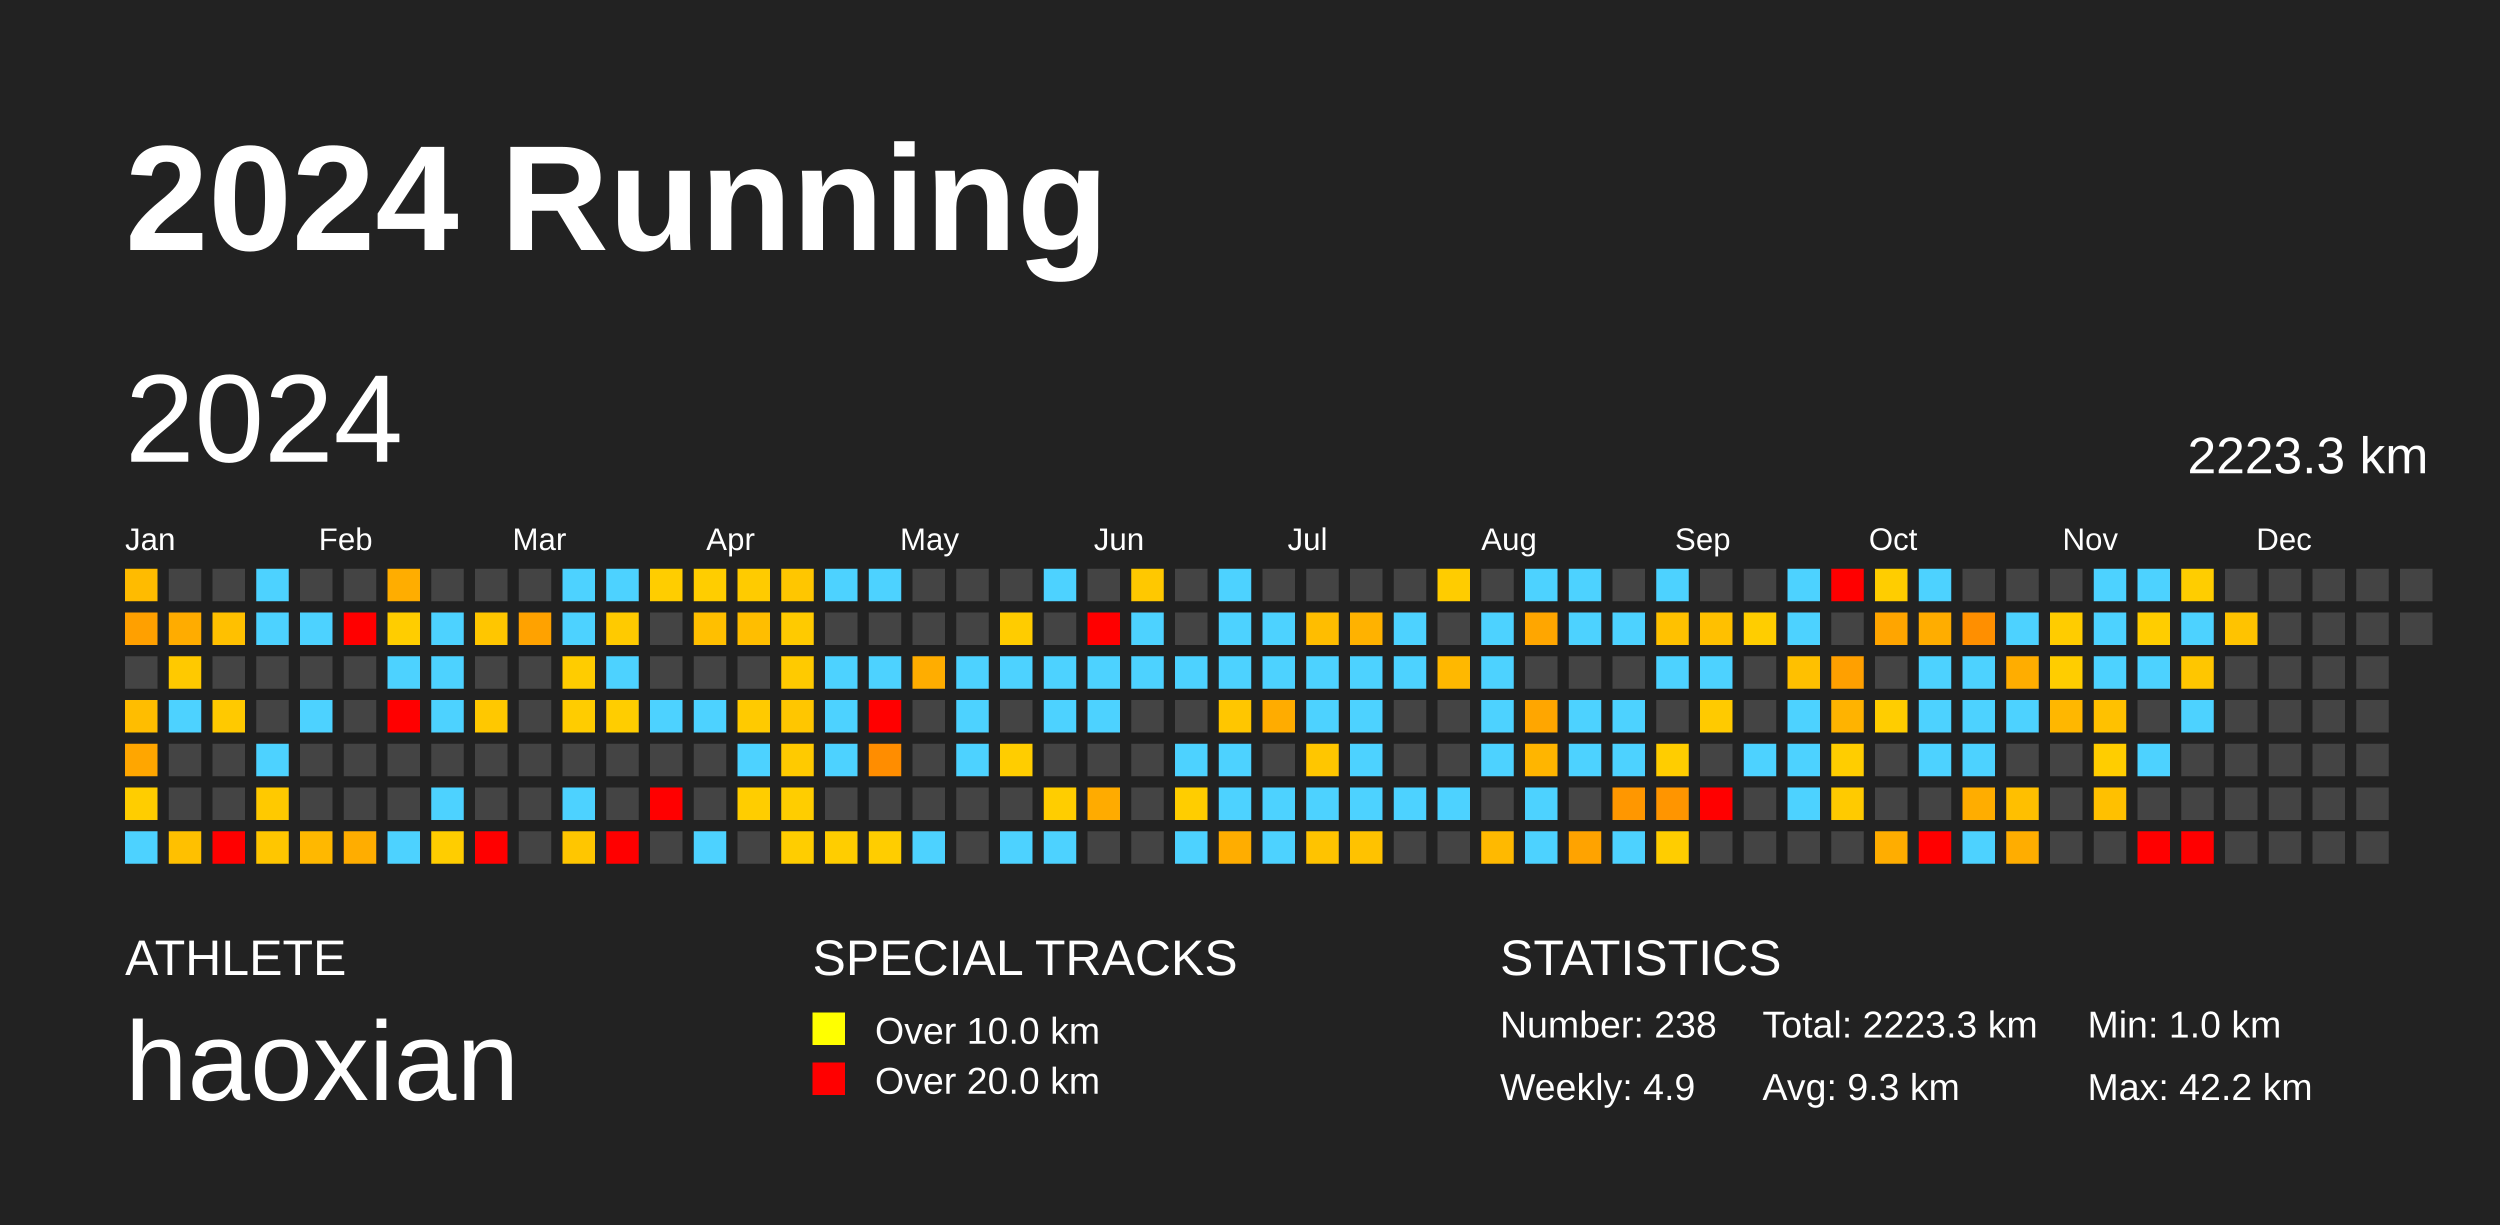
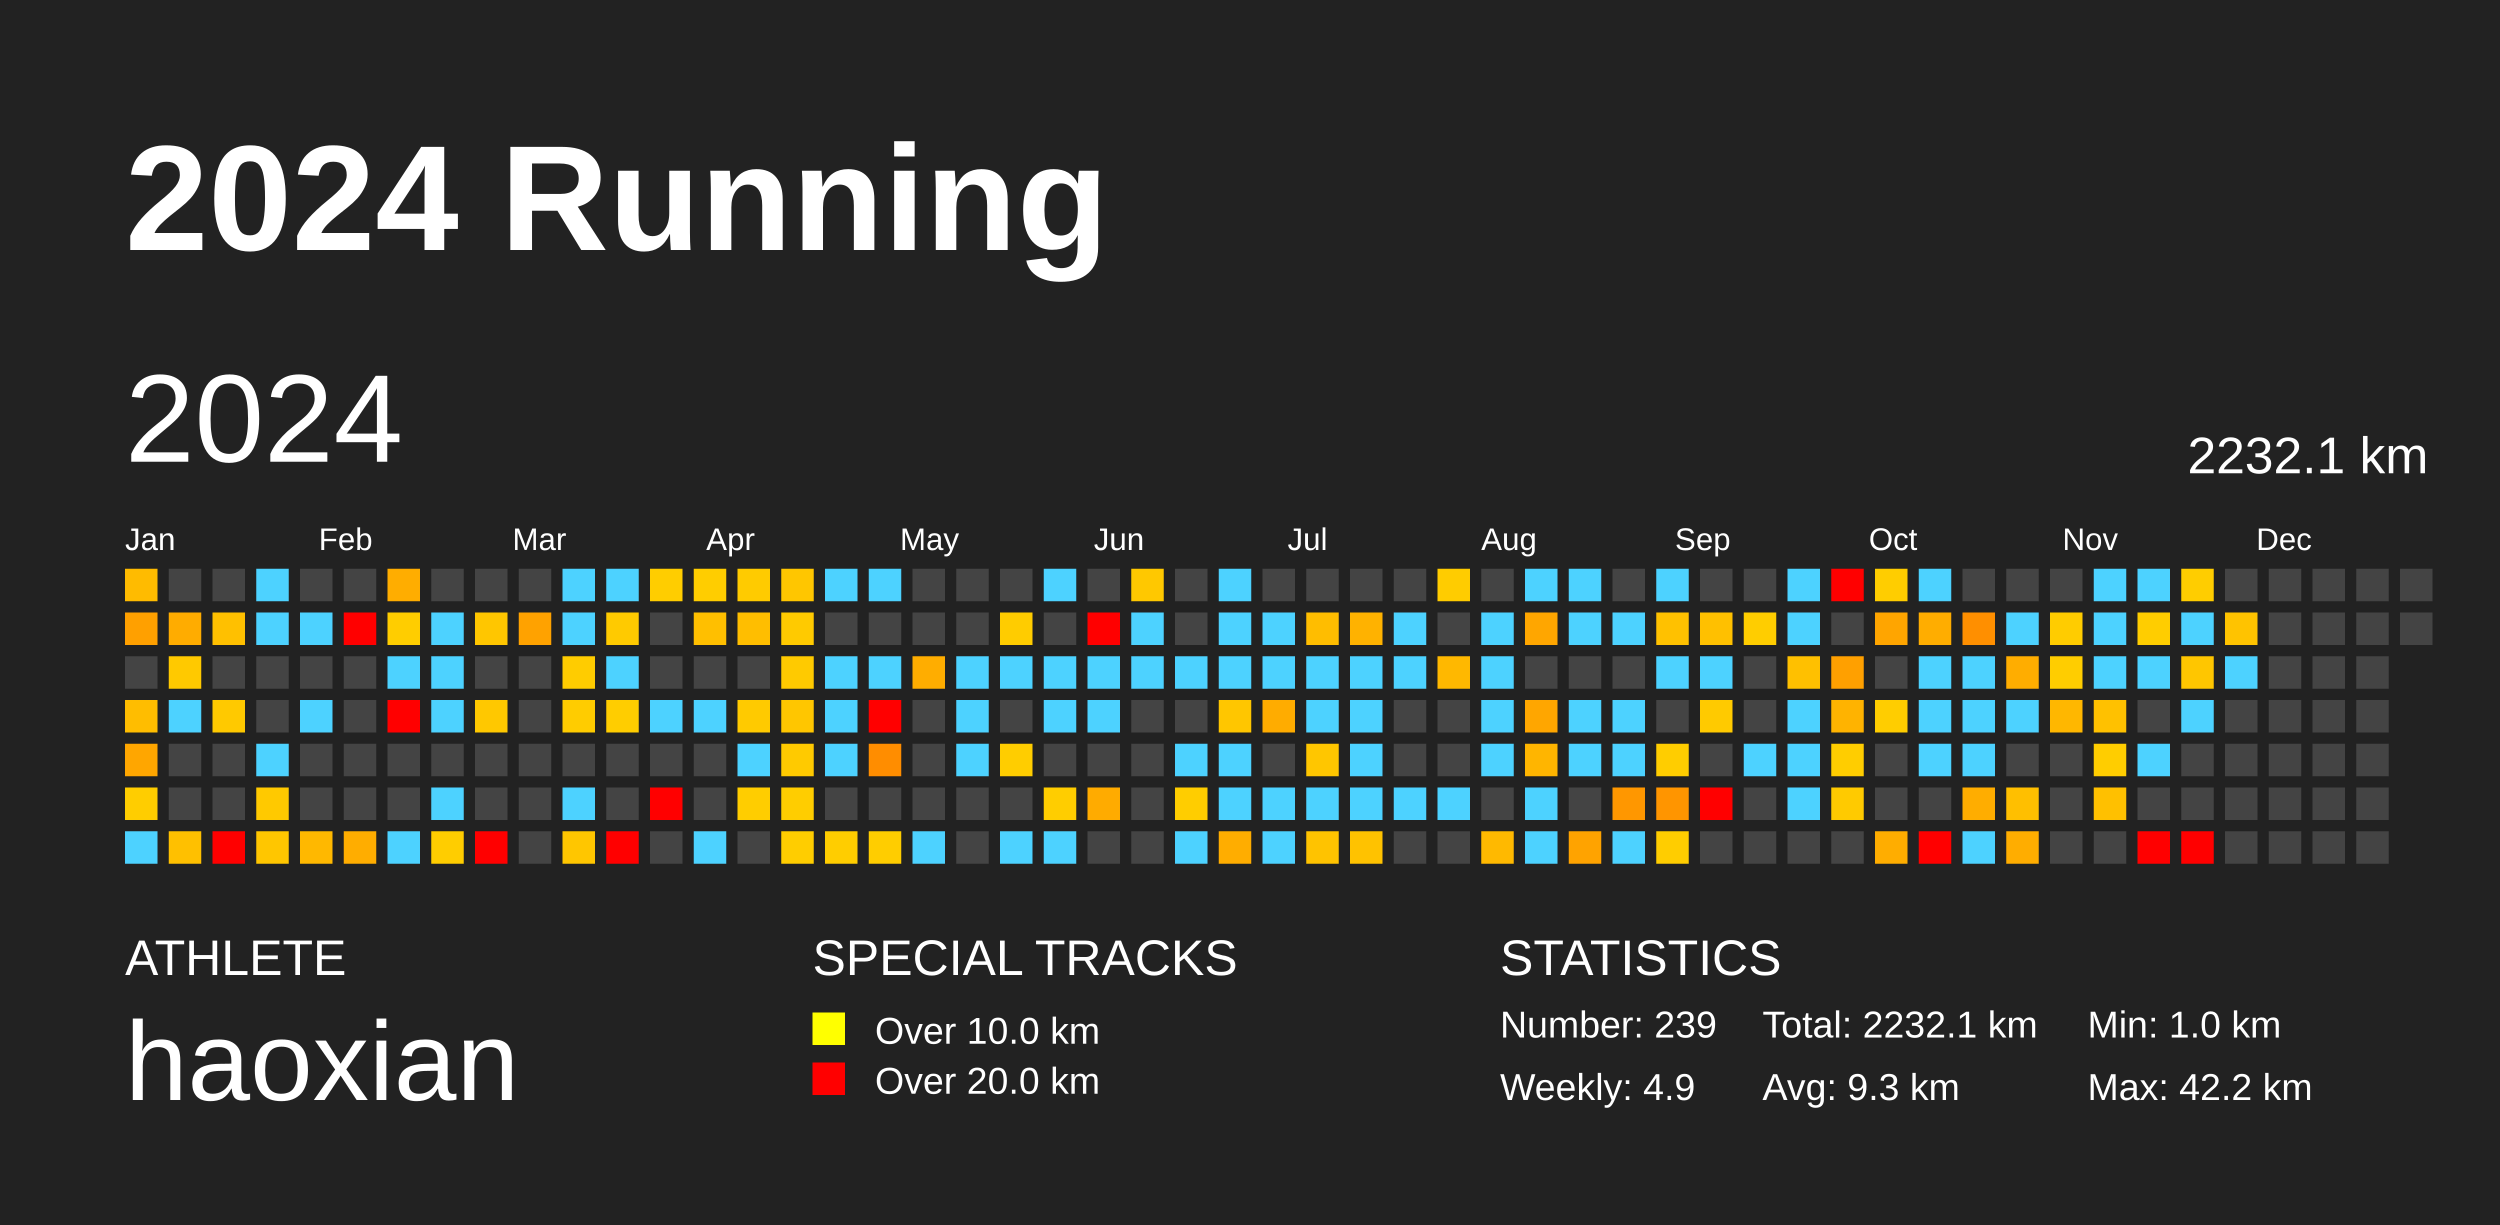
<svg xmlns="http://www.w3.org/2000/svg" baseProfile="full" height="98mm" version="1.1" viewBox="0,0,200,98" width="200mm">
  <defs />
  <rect fill="#222222" height="98" width="200" x="0" y="0" />
  <text fill="#FFFFFF" style="font-size:12px; font-family:Arial; font-weight:bold;" x="10" y="20">2024 Running</text>
  <text fill="#FFFFFF" style="font-size:4px; font-family:Arial" x="10" y="78">ATHLETE</text>
  <text fill="#FFFFFF" style="font-size:9px; font-family:Arial" x="10" y="88">haoxian</text>
  <text fill="#FFFFFF" style="font-size:4px; font-family:Arial" x="65" y="78">SPECIAL TRACKS</text>
  <rect fill="yellow" height="2.6" width="2.6" x="65" y="81" />
  <text fill="#FFFFFF" style="font-size:3px; font-family:Arial" x="70" y="83.5">Over 10.0 km</text>
  <rect fill="red" height="2.6" width="2.6" x="65" y="85" />
  <text fill="#FFFFFF" style="font-size:3px; font-family:Arial" x="70" y="87.5">Over 20.0 km</text>
  <text fill="#FFFFFF" style="font-size:4px; font-family:Arial" x="120" y="78">STATISTICS</text>
-   <text fill="#FFFFFF" style="font-size:3px; font-family:Arial" x="120" y="83">Number: 238</text>
+   <text fill="#FFFFFF" style="font-size:3px; font-family:Arial" x="120" y="83">Number: 239</text>
  <text fill="#FFFFFF" style="font-size:3px; font-family:Arial" x="120" y="88">Weekly: 4.9</text>
-   <text fill="#FFFFFF" style="font-size:3px; font-family:Arial" x="141" y="83">Total: 2223.3 km</text>
+   <text fill="#FFFFFF" style="font-size:3px; font-family:Arial" x="141" y="83">Total: 2232.1 km</text>
  <text fill="#FFFFFF" style="font-size:3px; font-family:Arial" x="141" y="88">Avg: 9.3 km</text>
  <text fill="#FFFFFF" style="font-size:3px; font-family:Arial" x="167" y="83">Min: 1.0 km</text>
  <text fill="#FFFFFF" style="font-size:3px; font-family:Arial" x="167" y="88">Max: 42.2 km</text>
  <text dominant-baseline="hanging" fill="#FFFFFF" style="font-size:10.0px; font-family:Arial;" x="10" y="30">2024</text>
-   <text dominant-baseline="hanging" fill="#FFFFFF" style="font-size:4.125px; font-family:Arial;" x="175" y="35">2223.3 km</text>
+   <text dominant-baseline="hanging" fill="#FFFFFF" style="font-size:4.125px; font-family:Arial;" x="175" y="35">2232.1 km</text>
  <text fill="#FFFFFF" style="font-size:2.5px; font-family:Arial" x="10.0" y="44">Jan</text>
  <text fill="#FFFFFF" style="font-size:2.5px; font-family:Arial" x="25.5" y="44">Feb</text>
  <text fill="#FFFFFF" style="font-size:2.5px; font-family:Arial" x="41.0" y="44">Mar</text>
  <text fill="#FFFFFF" style="font-size:2.5px; font-family:Arial" x="56.5" y="44">Apr</text>
  <text fill="#FFFFFF" style="font-size:2.5px; font-family:Arial" x="72.0" y="44">May</text>
  <text fill="#FFFFFF" style="font-size:2.5px; font-family:Arial" x="87.5" y="44">Jun</text>
  <text fill="#FFFFFF" style="font-size:2.5px; font-family:Arial" x="103.0" y="44">Jul</text>
  <text fill="#FFFFFF" style="font-size:2.5px; font-family:Arial" x="118.5" y="44">Aug</text>
  <text fill="#FFFFFF" style="font-size:2.5px; font-family:Arial" x="134.0" y="44">Sep</text>
  <text fill="#FFFFFF" style="font-size:2.5px; font-family:Arial" x="149.5" y="44">Oct</text>
  <text fill="#FFFFFF" style="font-size:2.5px; font-family:Arial" x="165.0" y="44">Nov</text>
  <text fill="#FFFFFF" style="font-size:2.5px; font-family:Arial" x="180.5" y="44">Dec</text>
  <rect fill="#ffbb00" height="2.6" width="2.6" x="10.0" y="45.5" />
  <rect fill="#ffa000" height="2.6" width="2.6" x="10.0" y="49.0" />
  <rect fill="#444444" height="2.6" width="2.6" x="10.0" y="52.5" />
  <rect fill="#ffbd00" height="2.6" width="2.6" x="10.0" y="56.0" />
  <rect fill="#ffa600" height="2.6" width="2.6" x="10.0" y="59.5" />
  <rect fill="#ffcd00" height="2.6" width="2.6" x="10.0" y="63.0" />
  <rect fill="#4dd2ff" height="2.6" width="2.6" x="10.0" y="66.5" />
  <rect fill="#444444" height="2.6" width="2.6" x="13.5" y="45.5" />
  <rect fill="#ffac00" height="2.6" width="2.6" x="13.5" y="49.0" />
  <rect fill="#ffc900" height="2.6" width="2.6" x="13.5" y="52.5" />
  <rect fill="#4dd2ff" height="2.6" width="2.6" x="13.5" y="56.0" />
  <rect fill="#444444" height="2.6" width="2.6" x="13.5" y="59.5" />
  <rect fill="#444444" height="2.6" width="2.6" x="13.5" y="63.0" />
  <rect fill="#ffc000" height="2.6" width="2.6" x="13.5" y="66.5" />
  <rect fill="#444444" height="2.6" width="2.6" x="17.0" y="45.5" />
  <rect fill="#ffc000" height="2.6" width="2.6" x="17.0" y="49.0" />
  <rect fill="#444444" height="2.6" width="2.6" x="17.0" y="52.5" />
  <rect fill="#ffc900" height="2.6" width="2.6" x="17.0" y="56.0" />
  <rect fill="#444444" height="2.6" width="2.6" x="17.0" y="59.5" />
  <rect fill="#444444" height="2.6" width="2.6" x="17.0" y="63.0" />
  <rect fill="red" height="2.6" width="2.6" x="17.0" y="66.5" />
  <rect fill="#4dd2ff" height="2.6" width="2.6" x="20.5" y="45.5" />
  <rect fill="#4dd2ff" height="2.6" width="2.6" x="20.5" y="49.0" />
  <rect fill="#444444" height="2.6" width="2.6" x="20.5" y="52.5" />
  <rect fill="#444444" height="2.6" width="2.6" x="20.5" y="56.0" />
  <rect fill="#4dd2ff" height="2.6" width="2.6" x="20.5" y="59.5" />
  <rect fill="#ffc900" height="2.6" width="2.6" x="20.5" y="63.0" />
  <rect fill="#ffc600" height="2.6" width="2.6" x="20.5" y="66.5" />
  <rect fill="#444444" height="2.6" width="2.6" x="24.0" y="45.5" />
  <rect fill="#4dd2ff" height="2.6" width="2.6" x="24.0" y="49.0" />
  <rect fill="#444444" height="2.6" width="2.6" x="24.0" y="52.5" />
  <rect fill="#4dd2ff" height="2.6" width="2.6" x="24.0" y="56.0" />
  <rect fill="#444444" height="2.6" width="2.6" x="24.0" y="59.5" />
  <rect fill="#444444" height="2.6" width="2.6" x="24.0" y="63.0" />
  <rect fill="#ffb800" height="2.6" width="2.6" x="24.0" y="66.5" />
  <rect fill="#444444" height="2.6" width="2.6" x="27.5" y="45.5" />
  <rect fill="red" height="2.6" width="2.6" x="27.5" y="49.0" />
  <rect fill="#444444" height="2.6" width="2.6" x="27.5" y="52.5" />
  <rect fill="#444444" height="2.6" width="2.6" x="27.5" y="56.0" />
  <rect fill="#444444" height="2.6" width="2.6" x="27.5" y="59.5" />
  <rect fill="#444444" height="2.6" width="2.6" x="27.5" y="63.0" />
  <rect fill="#ffad00" height="2.6" width="2.6" x="27.5" y="66.5" />
  <rect fill="#ffad00" height="2.6" width="2.6" x="31.0" y="45.5" />
  <rect fill="#ffcd00" height="2.6" width="2.6" x="31.0" y="49.0" />
  <rect fill="#4dd2ff" height="2.6" width="2.6" x="31.0" y="52.5" />
  <rect fill="red" height="2.6" width="2.6" x="31.0" y="56.0" />
  <rect fill="#444444" height="2.6" width="2.6" x="31.0" y="59.5" />
  <rect fill="#444444" height="2.6" width="2.6" x="31.0" y="63.0" />
  <rect fill="#4dd2ff" height="2.6" width="2.6" x="31.0" y="66.5" />
  <rect fill="#444444" height="2.6" width="2.6" x="34.5" y="45.5" />
  <rect fill="#4dd2ff" height="2.6" width="2.6" x="34.5" y="49.0" />
  <rect fill="#4dd2ff" height="2.6" width="2.6" x="34.5" y="52.5" />
  <rect fill="#4dd2ff" height="2.6" width="2.6" x="34.5" y="56.0" />
  <rect fill="#444444" height="2.6" width="2.6" x="34.5" y="59.5" />
  <rect fill="#4dd2ff" height="2.6" width="2.6" x="34.5" y="63.0" />
  <rect fill="#ffcd00" height="2.6" width="2.6" x="34.5" y="66.5" />
  <rect fill="#444444" height="2.6" width="2.6" x="38.0" y="45.5" />
  <rect fill="#ffc600" height="2.6" width="2.6" x="38.0" y="49.0" />
  <rect fill="#444444" height="2.6" width="2.6" x="38.0" y="52.5" />
  <rect fill="#ffc800" height="2.6" width="2.6" x="38.0" y="56.0" />
  <rect fill="#444444" height="2.6" width="2.6" x="38.0" y="59.5" />
  <rect fill="#444444" height="2.6" width="2.6" x="38.0" y="63.0" />
  <rect fill="red" height="2.6" width="2.6" x="38.0" y="66.5" />
  <rect fill="#444444" height="2.6" width="2.6" x="41.5" y="45.5" />
  <rect fill="#ffa200" height="2.6" width="2.6" x="41.5" y="49.0" />
  <rect fill="#444444" height="2.6" width="2.6" x="41.5" y="52.5" />
  <rect fill="#444444" height="2.6" width="2.6" x="41.5" y="56.0" />
  <rect fill="#444444" height="2.6" width="2.6" x="41.5" y="59.5" />
  <rect fill="#444444" height="2.6" width="2.6" x="41.5" y="63.0" />
  <rect fill="#444444" height="2.6" width="2.6" x="41.5" y="66.5" />
  <rect fill="#4dd2ff" height="2.6" width="2.6" x="45.0" y="45.5" />
  <rect fill="#4dd2ff" height="2.6" width="2.6" x="45.0" y="49.0" />
  <rect fill="#ffcc00" height="2.6" width="2.6" x="45.0" y="52.5" />
  <rect fill="#ffcc00" height="2.6" width="2.6" x="45.0" y="56.0" />
  <rect fill="#444444" height="2.6" width="2.6" x="45.0" y="59.5" />
  <rect fill="#4dd2ff" height="2.6" width="2.6" x="45.0" y="63.0" />
  <rect fill="#ffc600" height="2.6" width="2.6" x="45.0" y="66.5" />
  <rect fill="#4dd2ff" height="2.6" width="2.6" x="48.5" y="45.5" />
  <rect fill="#ffca00" height="2.6" width="2.6" x="48.5" y="49.0" />
  <rect fill="#4dd2ff" height="2.6" width="2.6" x="48.5" y="52.5" />
  <rect fill="#ffcd00" height="2.6" width="2.6" x="48.5" y="56.0" />
  <rect fill="#444444" height="2.6" width="2.6" x="48.5" y="59.5" />
  <rect fill="#444444" height="2.6" width="2.6" x="48.5" y="63.0" />
  <rect fill="red" height="2.6" width="2.6" x="48.5" y="66.5" />
  <rect fill="#ffcd00" height="2.6" width="2.6" x="52.0" y="45.5" />
  <rect fill="#444444" height="2.6" width="2.6" x="52.0" y="49.0" />
  <rect fill="#444444" height="2.6" width="2.6" x="52.0" y="52.5" />
  <rect fill="#4dd2ff" height="2.6" width="2.6" x="52.0" y="56.0" />
  <rect fill="#444444" height="2.6" width="2.6" x="52.0" y="59.5" />
  <rect fill="red" height="2.6" width="2.6" x="52.0" y="63.0" />
  <rect fill="#444444" height="2.6" width="2.6" x="52.0" y="66.5" />
  <rect fill="#ffcd00" height="2.6" width="2.6" x="55.5" y="45.5" />
  <rect fill="#ffbf00" height="2.6" width="2.6" x="55.5" y="49.0" />
  <rect fill="#444444" height="2.6" width="2.6" x="55.5" y="52.5" />
  <rect fill="#4dd2ff" height="2.6" width="2.6" x="55.5" y="56.0" />
  <rect fill="#444444" height="2.6" width="2.6" x="55.5" y="59.5" />
  <rect fill="#444444" height="2.6" width="2.6" x="55.5" y="63.0" />
  <rect fill="#4dd2ff" height="2.6" width="2.6" x="55.5" y="66.5" />
  <rect fill="#ffcb00" height="2.6" width="2.6" x="59.0" y="45.5" />
  <rect fill="#ffbe00" height="2.6" width="2.6" x="59.0" y="49.0" />
  <rect fill="#444444" height="2.6" width="2.6" x="59.0" y="52.5" />
  <rect fill="#ffca00" height="2.6" width="2.6" x="59.0" y="56.0" />
  <rect fill="#4dd2ff" height="2.6" width="2.6" x="59.0" y="59.5" />
  <rect fill="#ffcd00" height="2.6" width="2.6" x="59.0" y="63.0" />
  <rect fill="#444444" height="2.6" width="2.6" x="59.0" y="66.5" />
  <rect fill="#ffc600" height="2.6" width="2.6" x="62.5" y="45.5" />
  <rect fill="#ffca00" height="2.6" width="2.6" x="62.5" y="49.0" />
  <rect fill="#ffca00" height="2.6" width="2.6" x="62.5" y="52.5" />
  <rect fill="#ffc600" height="2.6" width="2.6" x="62.5" y="56.0" />
  <rect fill="#ffca00" height="2.6" width="2.6" x="62.5" y="59.5" />
  <rect fill="#ffcd00" height="2.6" width="2.6" x="62.5" y="63.0" />
  <rect fill="#ffcd00" height="2.6" width="2.6" x="62.5" y="66.5" />
  <rect fill="#4dd2ff" height="2.6" width="2.6" x="66.0" y="45.5" />
  <rect fill="#444444" height="2.6" width="2.6" x="66.0" y="49.0" />
  <rect fill="#4dd2ff" height="2.6" width="2.6" x="66.0" y="52.5" />
  <rect fill="#4dd2ff" height="2.6" width="2.6" x="66.0" y="56.0" />
  <rect fill="#4dd2ff" height="2.6" width="2.6" x="66.0" y="59.5" />
  <rect fill="#444444" height="2.6" width="2.6" x="66.0" y="63.0" />
  <rect fill="#ffcd00" height="2.6" width="2.6" x="66.0" y="66.5" />
  <rect fill="#4dd2ff" height="2.6" width="2.6" x="69.5" y="45.5" />
  <rect fill="#444444" height="2.6" width="2.6" x="69.5" y="49.0" />
  <rect fill="#4dd2ff" height="2.6" width="2.6" x="69.5" y="52.5" />
  <rect fill="red" height="2.6" width="2.6" x="69.5" y="56.0" />
  <rect fill="#ff8d00" height="2.6" width="2.6" x="69.5" y="59.5" />
  <rect fill="#444444" height="2.6" width="2.6" x="69.5" y="63.0" />
  <rect fill="#ffcd00" height="2.6" width="2.6" x="69.5" y="66.5" />
  <rect fill="#444444" height="2.6" width="2.6" x="73.0" y="45.5" />
  <rect fill="#444444" height="2.6" width="2.6" x="73.0" y="49.0" />
  <rect fill="#ffad00" height="2.6" width="2.6" x="73.0" y="52.5" />
  <rect fill="#444444" height="2.6" width="2.6" x="73.0" y="56.0" />
  <rect fill="#444444" height="2.6" width="2.6" x="73.0" y="59.5" />
  <rect fill="#444444" height="2.6" width="2.6" x="73.0" y="63.0" />
  <rect fill="#4dd2ff" height="2.6" width="2.6" x="73.0" y="66.5" />
  <rect fill="#444444" height="2.6" width="2.6" x="76.5" y="45.5" />
  <rect fill="#444444" height="2.6" width="2.6" x="76.5" y="49.0" />
  <rect fill="#4dd2ff" height="2.6" width="2.6" x="76.5" y="52.5" />
  <rect fill="#4dd2ff" height="2.6" width="2.6" x="76.5" y="56.0" />
  <rect fill="#4dd2ff" height="2.6" width="2.6" x="76.5" y="59.5" />
  <rect fill="#444444" height="2.6" width="2.6" x="76.5" y="63.0" />
  <rect fill="#444444" height="2.6" width="2.6" x="76.5" y="66.5" />
  <rect fill="#444444" height="2.6" width="2.6" x="80.0" y="45.5" />
  <rect fill="#ffcc00" height="2.6" width="2.6" x="80.0" y="49.0" />
  <rect fill="#4dd2ff" height="2.6" width="2.6" x="80.0" y="52.5" />
  <rect fill="#444444" height="2.6" width="2.6" x="80.0" y="56.0" />
  <rect fill="#ffcd00" height="2.6" width="2.6" x="80.0" y="59.5" />
  <rect fill="#444444" height="2.6" width="2.6" x="80.0" y="63.0" />
  <rect fill="#4dd2ff" height="2.6" width="2.6" x="80.0" y="66.5" />
  <rect fill="#4dd2ff" height="2.6" width="2.6" x="83.5" y="45.5" />
  <rect fill="#444444" height="2.6" width="2.6" x="83.5" y="49.0" />
  <rect fill="#4dd2ff" height="2.6" width="2.6" x="83.5" y="52.5" />
  <rect fill="#4dd2ff" height="2.6" width="2.6" x="83.5" y="56.0" />
  <rect fill="#444444" height="2.6" width="2.6" x="83.5" y="59.5" />
  <rect fill="#ffcd00" height="2.6" width="2.6" x="83.5" y="63.0" />
  <rect fill="#4dd2ff" height="2.6" width="2.6" x="83.5" y="66.5" />
  <rect fill="#444444" height="2.6" width="2.6" x="87.0" y="45.5" />
  <rect fill="red" height="2.6" width="2.6" x="87.0" y="49.0" />
  <rect fill="#4dd2ff" height="2.6" width="2.6" x="87.0" y="52.5" />
  <rect fill="#4dd2ff" height="2.6" width="2.6" x="87.0" y="56.0" />
  <rect fill="#444444" height="2.6" width="2.6" x="87.0" y="59.5" />
  <rect fill="#ffab00" height="2.6" width="2.6" x="87.0" y="63.0" />
  <rect fill="#444444" height="2.6" width="2.6" x="87.0" y="66.5" />
  <rect fill="#ffc800" height="2.6" width="2.6" x="90.5" y="45.5" />
  <rect fill="#4dd2ff" height="2.6" width="2.6" x="90.5" y="49.0" />
  <rect fill="#4dd2ff" height="2.6" width="2.6" x="90.5" y="52.5" />
  <rect fill="#444444" height="2.6" width="2.6" x="90.5" y="56.0" />
  <rect fill="#444444" height="2.6" width="2.6" x="90.5" y="59.5" />
  <rect fill="#444444" height="2.6" width="2.6" x="90.5" y="63.0" />
  <rect fill="#444444" height="2.6" width="2.6" x="90.5" y="66.5" />
  <rect fill="#444444" height="2.6" width="2.6" x="94.0" y="45.5" />
  <rect fill="#444444" height="2.6" width="2.6" x="94.0" y="49.0" />
  <rect fill="#4dd2ff" height="2.6" width="2.6" x="94.0" y="52.5" />
  <rect fill="#444444" height="2.6" width="2.6" x="94.0" y="56.0" />
  <rect fill="#4dd2ff" height="2.6" width="2.6" x="94.0" y="59.5" />
  <rect fill="#ffcd00" height="2.6" width="2.6" x="94.0" y="63.0" />
  <rect fill="#4dd2ff" height="2.6" width="2.6" x="94.0" y="66.5" />
  <rect fill="#4dd2ff" height="2.6" width="2.6" x="97.5" y="45.5" />
  <rect fill="#4dd2ff" height="2.6" width="2.6" x="97.5" y="49.0" />
  <rect fill="#4dd2ff" height="2.6" width="2.6" x="97.5" y="52.5" />
  <rect fill="#ffc600" height="2.6" width="2.6" x="97.5" y="56.0" />
  <rect fill="#4dd2ff" height="2.6" width="2.6" x="97.5" y="59.5" />
  <rect fill="#4dd2ff" height="2.6" width="2.6" x="97.5" y="63.0" />
  <rect fill="#ffad00" height="2.6" width="2.6" x="97.5" y="66.5" />
  <rect fill="#444444" height="2.6" width="2.6" x="101.0" y="45.5" />
  <rect fill="#4dd2ff" height="2.6" width="2.6" x="101.0" y="49.0" />
  <rect fill="#4dd2ff" height="2.6" width="2.6" x="101.0" y="52.5" />
  <rect fill="#ffac00" height="2.6" width="2.6" x="101.0" y="56.0" />
  <rect fill="#444444" height="2.6" width="2.6" x="101.0" y="59.5" />
  <rect fill="#4dd2ff" height="2.6" width="2.6" x="101.0" y="63.0" />
  <rect fill="#4dd2ff" height="2.6" width="2.6" x="101.0" y="66.5" />
  <rect fill="#444444" height="2.6" width="2.6" x="104.5" y="45.5" />
  <rect fill="#ffbd00" height="2.6" width="2.6" x="104.5" y="49.0" />
  <rect fill="#4dd2ff" height="2.6" width="2.6" x="104.5" y="52.5" />
  <rect fill="#4dd2ff" height="2.6" width="2.6" x="104.5" y="56.0" />
  <rect fill="#ffc600" height="2.6" width="2.6" x="104.5" y="59.5" />
  <rect fill="#4dd2ff" height="2.6" width="2.6" x="104.5" y="63.0" />
  <rect fill="#ffc300" height="2.6" width="2.6" x="104.5" y="66.5" />
  <rect fill="#444444" height="2.6" width="2.6" x="108.0" y="45.5" />
  <rect fill="#ffb200" height="2.6" width="2.6" x="108.0" y="49.0" />
  <rect fill="#4dd2ff" height="2.6" width="2.6" x="108.0" y="52.5" />
  <rect fill="#4dd2ff" height="2.6" width="2.6" x="108.0" y="56.0" />
  <rect fill="#4dd2ff" height="2.6" width="2.6" x="108.0" y="59.5" />
  <rect fill="#4dd2ff" height="2.6" width="2.6" x="108.0" y="63.0" />
  <rect fill="#ffc200" height="2.6" width="2.6" x="108.0" y="66.5" />
  <rect fill="#444444" height="2.6" width="2.6" x="111.5" y="45.5" />
  <rect fill="#4dd2ff" height="2.6" width="2.6" x="111.5" y="49.0" />
  <rect fill="#4dd2ff" height="2.6" width="2.6" x="111.5" y="52.5" />
  <rect fill="#444444" height="2.6" width="2.6" x="111.5" y="56.0" />
  <rect fill="#444444" height="2.6" width="2.6" x="111.5" y="59.5" />
  <rect fill="#4dd2ff" height="2.6" width="2.6" x="111.5" y="63.0" />
  <rect fill="#444444" height="2.6" width="2.6" x="111.5" y="66.5" />
  <rect fill="#ffcc00" height="2.6" width="2.6" x="115.0" y="45.5" />
  <rect fill="#444444" height="2.6" width="2.6" x="115.0" y="49.0" />
  <rect fill="#ffb800" height="2.6" width="2.6" x="115.0" y="52.5" />
  <rect fill="#444444" height="2.6" width="2.6" x="115.0" y="56.0" />
  <rect fill="#444444" height="2.6" width="2.6" x="115.0" y="59.5" />
  <rect fill="#4dd2ff" height="2.6" width="2.6" x="115.0" y="63.0" />
  <rect fill="#444444" height="2.6" width="2.6" x="115.0" y="66.5" />
  <rect fill="#444444" height="2.6" width="2.6" x="118.5" y="45.5" />
  <rect fill="#4dd2ff" height="2.6" width="2.6" x="118.5" y="49.0" />
  <rect fill="#4dd2ff" height="2.6" width="2.6" x="118.5" y="52.5" />
  <rect fill="#4dd2ff" height="2.6" width="2.6" x="118.5" y="56.0" />
  <rect fill="#4dd2ff" height="2.6" width="2.6" x="118.5" y="59.5" />
  <rect fill="#444444" height="2.6" width="2.6" x="118.5" y="63.0" />
  <rect fill="#ffb900" height="2.6" width="2.6" x="118.5" y="66.5" />
  <rect fill="#4dd2ff" height="2.6" width="2.6" x="122.0" y="45.5" />
  <rect fill="#ffa600" height="2.6" width="2.6" x="122.0" y="49.0" />
  <rect fill="#444444" height="2.6" width="2.6" x="122.0" y="52.5" />
  <rect fill="#ffa600" height="2.6" width="2.6" x="122.0" y="56.0" />
  <rect fill="#ffb500" height="2.6" width="2.6" x="122.0" y="59.5" />
  <rect fill="#4dd2ff" height="2.6" width="2.6" x="122.0" y="63.0" />
  <rect fill="#4dd2ff" height="2.6" width="2.6" x="122.0" y="66.5" />
  <rect fill="#4dd2ff" height="2.6" width="2.6" x="125.5" y="45.5" />
  <rect fill="#4dd2ff" height="2.6" width="2.6" x="125.5" y="49.0" />
  <rect fill="#444444" height="2.6" width="2.6" x="125.5" y="52.5" />
  <rect fill="#4dd2ff" height="2.6" width="2.6" x="125.5" y="56.0" />
  <rect fill="#4dd2ff" height="2.6" width="2.6" x="125.5" y="59.5" />
  <rect fill="#444444" height="2.6" width="2.6" x="125.5" y="63.0" />
  <rect fill="#ffa300" height="2.6" width="2.6" x="125.5" y="66.5" />
  <rect fill="#444444" height="2.6" width="2.6" x="129.0" y="45.5" />
  <rect fill="#4dd2ff" height="2.6" width="2.6" x="129.0" y="49.0" />
  <rect fill="#444444" height="2.6" width="2.6" x="129.0" y="52.5" />
  <rect fill="#4dd2ff" height="2.6" width="2.6" x="129.0" y="56.0" />
  <rect fill="#4dd2ff" height="2.6" width="2.6" x="129.0" y="59.5" />
  <rect fill="#ff9700" height="2.6" width="2.6" x="129.0" y="63.0" />
  <rect fill="#4dd2ff" height="2.6" width="2.6" x="129.0" y="66.5" />
  <rect fill="#4dd2ff" height="2.6" width="2.6" x="132.5" y="45.5" />
  <rect fill="#ffc100" height="2.6" width="2.6" x="132.5" y="49.0" />
  <rect fill="#4dd2ff" height="2.6" width="2.6" x="132.5" y="52.5" />
  <rect fill="#444444" height="2.6" width="2.6" x="132.5" y="56.0" />
  <rect fill="#ffcd00" height="2.6" width="2.6" x="132.5" y="59.5" />
  <rect fill="#ff9500" height="2.6" width="2.6" x="132.5" y="63.0" />
  <rect fill="#ffcd00" height="2.6" width="2.6" x="132.5" y="66.5" />
  <rect fill="#444444" height="2.6" width="2.6" x="136.0" y="45.5" />
  <rect fill="#ffc000" height="2.6" width="2.6" x="136.0" y="49.0" />
  <rect fill="#4dd2ff" height="2.6" width="2.6" x="136.0" y="52.5" />
  <rect fill="#ffca00" height="2.6" width="2.6" x="136.0" y="56.0" />
  <rect fill="#444444" height="2.6" width="2.6" x="136.0" y="59.5" />
  <rect fill="red" height="2.6" width="2.6" x="136.0" y="63.0" />
  <rect fill="#444444" height="2.6" width="2.6" x="136.0" y="66.5" />
  <rect fill="#444444" height="2.6" width="2.6" x="139.5" y="45.5" />
  <rect fill="#ffcd00" height="2.6" width="2.6" x="139.5" y="49.0" />
  <rect fill="#444444" height="2.6" width="2.6" x="139.5" y="52.5" />
  <rect fill="#444444" height="2.6" width="2.6" x="139.5" y="56.0" />
  <rect fill="#4dd2ff" height="2.6" width="2.6" x="139.5" y="59.5" />
  <rect fill="#444444" height="2.6" width="2.6" x="139.5" y="63.0" />
  <rect fill="#444444" height="2.6" width="2.6" x="139.5" y="66.5" />
  <rect fill="#4dd2ff" height="2.6" width="2.6" x="143.0" y="45.5" />
  <rect fill="#4dd2ff" height="2.6" width="2.6" x="143.0" y="49.0" />
  <rect fill="#ffc000" height="2.6" width="2.6" x="143.0" y="52.5" />
  <rect fill="#4dd2ff" height="2.6" width="2.6" x="143.0" y="56.0" />
  <rect fill="#4dd2ff" height="2.6" width="2.6" x="143.0" y="59.5" />
  <rect fill="#4dd2ff" height="2.6" width="2.6" x="143.0" y="63.0" />
  <rect fill="#444444" height="2.6" width="2.6" x="143.0" y="66.5" />
  <rect fill="red" height="2.6" width="2.6" x="146.5" y="45.5" />
  <rect fill="#444444" height="2.6" width="2.6" x="146.5" y="49.0" />
  <rect fill="#ffa000" height="2.6" width="2.6" x="146.5" y="52.5" />
  <rect fill="#ffb300" height="2.6" width="2.6" x="146.5" y="56.0" />
  <rect fill="#ffcd00" height="2.6" width="2.6" x="146.5" y="59.5" />
  <rect fill="#ffca00" height="2.6" width="2.6" x="146.5" y="63.0" />
  <rect fill="#444444" height="2.6" width="2.6" x="146.5" y="66.5" />
  <rect fill="#ffcd00" height="2.6" width="2.6" x="150.0" y="45.5" />
  <rect fill="#ffa500" height="2.6" width="2.6" x="150.0" y="49.0" />
  <rect fill="#444444" height="2.6" width="2.6" x="150.0" y="52.5" />
  <rect fill="#ffcd00" height="2.6" width="2.6" x="150.0" y="56.0" />
  <rect fill="#444444" height="2.6" width="2.6" x="150.0" y="59.5" />
  <rect fill="#444444" height="2.6" width="2.6" x="150.0" y="63.0" />
  <rect fill="#ffad00" height="2.6" width="2.6" x="150.0" y="66.5" />
  <rect fill="#4dd2ff" height="2.6" width="2.6" x="153.5" y="45.5" />
  <rect fill="#ffad00" height="2.6" width="2.6" x="153.5" y="49.0" />
  <rect fill="#4dd2ff" height="2.6" width="2.6" x="153.5" y="52.5" />
  <rect fill="#4dd2ff" height="2.6" width="2.6" x="153.5" y="56.0" />
  <rect fill="#4dd2ff" height="2.6" width="2.6" x="153.5" y="59.5" />
  <rect fill="#444444" height="2.6" width="2.6" x="153.5" y="63.0" />
  <rect fill="red" height="2.6" width="2.6" x="153.5" y="66.5" />
  <rect fill="#444444" height="2.6" width="2.6" x="157.0" y="45.5" />
  <rect fill="#ff8f00" height="2.6" width="2.6" x="157.0" y="49.0" />
  <rect fill="#4dd2ff" height="2.6" width="2.6" x="157.0" y="52.5" />
  <rect fill="#4dd2ff" height="2.6" width="2.6" x="157.0" y="56.0" />
  <rect fill="#4dd2ff" height="2.6" width="2.6" x="157.0" y="59.5" />
  <rect fill="#ffad00" height="2.6" width="2.6" x="157.0" y="63.0" />
  <rect fill="#4dd2ff" height="2.6" width="2.6" x="157.0" y="66.5" />
  <rect fill="#444444" height="2.6" width="2.6" x="160.5" y="45.5" />
  <rect fill="#4dd2ff" height="2.6" width="2.6" x="160.5" y="49.0" />
  <rect fill="#ffad00" height="2.6" width="2.6" x="160.5" y="52.5" />
  <rect fill="#4dd2ff" height="2.6" width="2.6" x="160.5" y="56.0" />
  <rect fill="#444444" height="2.6" width="2.6" x="160.5" y="59.5" />
  <rect fill="#ffbf00" height="2.6" width="2.6" x="160.5" y="63.0" />
  <rect fill="#ffad00" height="2.6" width="2.6" x="160.5" y="66.5" />
  <rect fill="#444444" height="2.6" width="2.6" x="164.0" y="45.5" />
  <rect fill="#ffcc00" height="2.6" width="2.6" x="164.0" y="49.0" />
  <rect fill="#ffcd00" height="2.6" width="2.6" x="164.0" y="52.5" />
  <rect fill="#ffb700" height="2.6" width="2.6" x="164.0" y="56.0" />
  <rect fill="#444444" height="2.6" width="2.6" x="164.0" y="59.5" />
  <rect fill="#444444" height="2.6" width="2.6" x="164.0" y="63.0" />
  <rect fill="#444444" height="2.6" width="2.6" x="164.0" y="66.5" />
  <rect fill="#4dd2ff" height="2.6" width="2.6" x="167.5" y="45.5" />
  <rect fill="#4dd2ff" height="2.6" width="2.6" x="167.5" y="49.0" />
  <rect fill="#4dd2ff" height="2.6" width="2.6" x="167.5" y="52.5" />
  <rect fill="#ffc100" height="2.6" width="2.6" x="167.5" y="56.0" />
  <rect fill="#ffcd00" height="2.6" width="2.6" x="167.5" y="59.5" />
  <rect fill="#ffc000" height="2.6" width="2.6" x="167.5" y="63.0" />
  <rect fill="#444444" height="2.6" width="2.6" x="167.5" y="66.5" />
  <rect fill="#4dd2ff" height="2.6" width="2.6" x="171.0" y="45.5" />
  <rect fill="#ffcd00" height="2.6" width="2.6" x="171.0" y="49.0" />
  <rect fill="#4dd2ff" height="2.6" width="2.6" x="171.0" y="52.5" />
  <rect fill="#444444" height="2.6" width="2.6" x="171.0" y="56.0" />
  <rect fill="#4dd2ff" height="2.6" width="2.6" x="171.0" y="59.5" />
  <rect fill="#444444" height="2.6" width="2.6" x="171.0" y="63.0" />
  <rect fill="red" height="2.6" width="2.6" x="171.0" y="66.5" />
  <rect fill="#ffcd00" height="2.6" width="2.6" x="174.5" y="45.5" />
  <rect fill="#4dd2ff" height="2.6" width="2.6" x="174.5" y="49.0" />
  <rect fill="#ffc600" height="2.6" width="2.6" x="174.5" y="52.5" />
  <rect fill="#4dd2ff" height="2.6" width="2.6" x="174.5" y="56.0" />
  <rect fill="#444444" height="2.6" width="2.6" x="174.5" y="59.5" />
  <rect fill="#444444" height="2.6" width="2.6" x="174.5" y="63.0" />
  <rect fill="red" height="2.6" width="2.6" x="174.5" y="66.5" />
  <rect fill="#444444" height="2.6" width="2.6" x="178.0" y="45.5" />
  <rect fill="#ffc300" height="2.6" width="2.6" x="178.0" y="49.0" />
-   <rect fill="#444444" height="2.6" width="2.6" x="178.0" y="52.5" />
+   <rect fill="#4dd2ff" height="2.6" width="2.6" x="178.0" y="52.5" />
  <rect fill="#444444" height="2.6" width="2.6" x="178.0" y="56.0" />
  <rect fill="#444444" height="2.6" width="2.6" x="178.0" y="59.5" />
  <rect fill="#444444" height="2.6" width="2.6" x="178.0" y="63.0" />
  <rect fill="#444444" height="2.6" width="2.6" x="178.0" y="66.5" />
  <rect fill="#444444" height="2.6" width="2.6" x="181.5" y="45.5" />
  <rect fill="#444444" height="2.6" width="2.6" x="181.5" y="49.0" />
  <rect fill="#444444" height="2.6" width="2.6" x="181.5" y="52.5" />
  <rect fill="#444444" height="2.6" width="2.6" x="181.5" y="56.0" />
  <rect fill="#444444" height="2.6" width="2.6" x="181.5" y="59.5" />
  <rect fill="#444444" height="2.6" width="2.6" x="181.5" y="63.0" />
  <rect fill="#444444" height="2.6" width="2.6" x="181.5" y="66.5" />
  <rect fill="#444444" height="2.6" width="2.6" x="185.0" y="45.5" />
  <rect fill="#444444" height="2.6" width="2.6" x="185.0" y="49.0" />
  <rect fill="#444444" height="2.6" width="2.6" x="185.0" y="52.5" />
  <rect fill="#444444" height="2.6" width="2.6" x="185.0" y="56.0" />
  <rect fill="#444444" height="2.6" width="2.6" x="185.0" y="59.5" />
  <rect fill="#444444" height="2.6" width="2.6" x="185.0" y="63.0" />
  <rect fill="#444444" height="2.6" width="2.6" x="185.0" y="66.5" />
  <rect fill="#444444" height="2.6" width="2.6" x="188.5" y="45.5" />
  <rect fill="#444444" height="2.6" width="2.6" x="188.5" y="49.0" />
  <rect fill="#444444" height="2.6" width="2.6" x="188.5" y="52.5" />
  <rect fill="#444444" height="2.6" width="2.6" x="188.5" y="56.0" />
  <rect fill="#444444" height="2.6" width="2.6" x="188.5" y="59.5" />
  <rect fill="#444444" height="2.6" width="2.6" x="188.5" y="63.0" />
  <rect fill="#444444" height="2.6" width="2.6" x="188.5" y="66.5" />
  <rect fill="#444444" height="2.6" width="2.6" x="192.0" y="45.5" />
  <rect fill="#444444" height="2.6" width="2.6" x="192.0" y="49.0" />
</svg>
